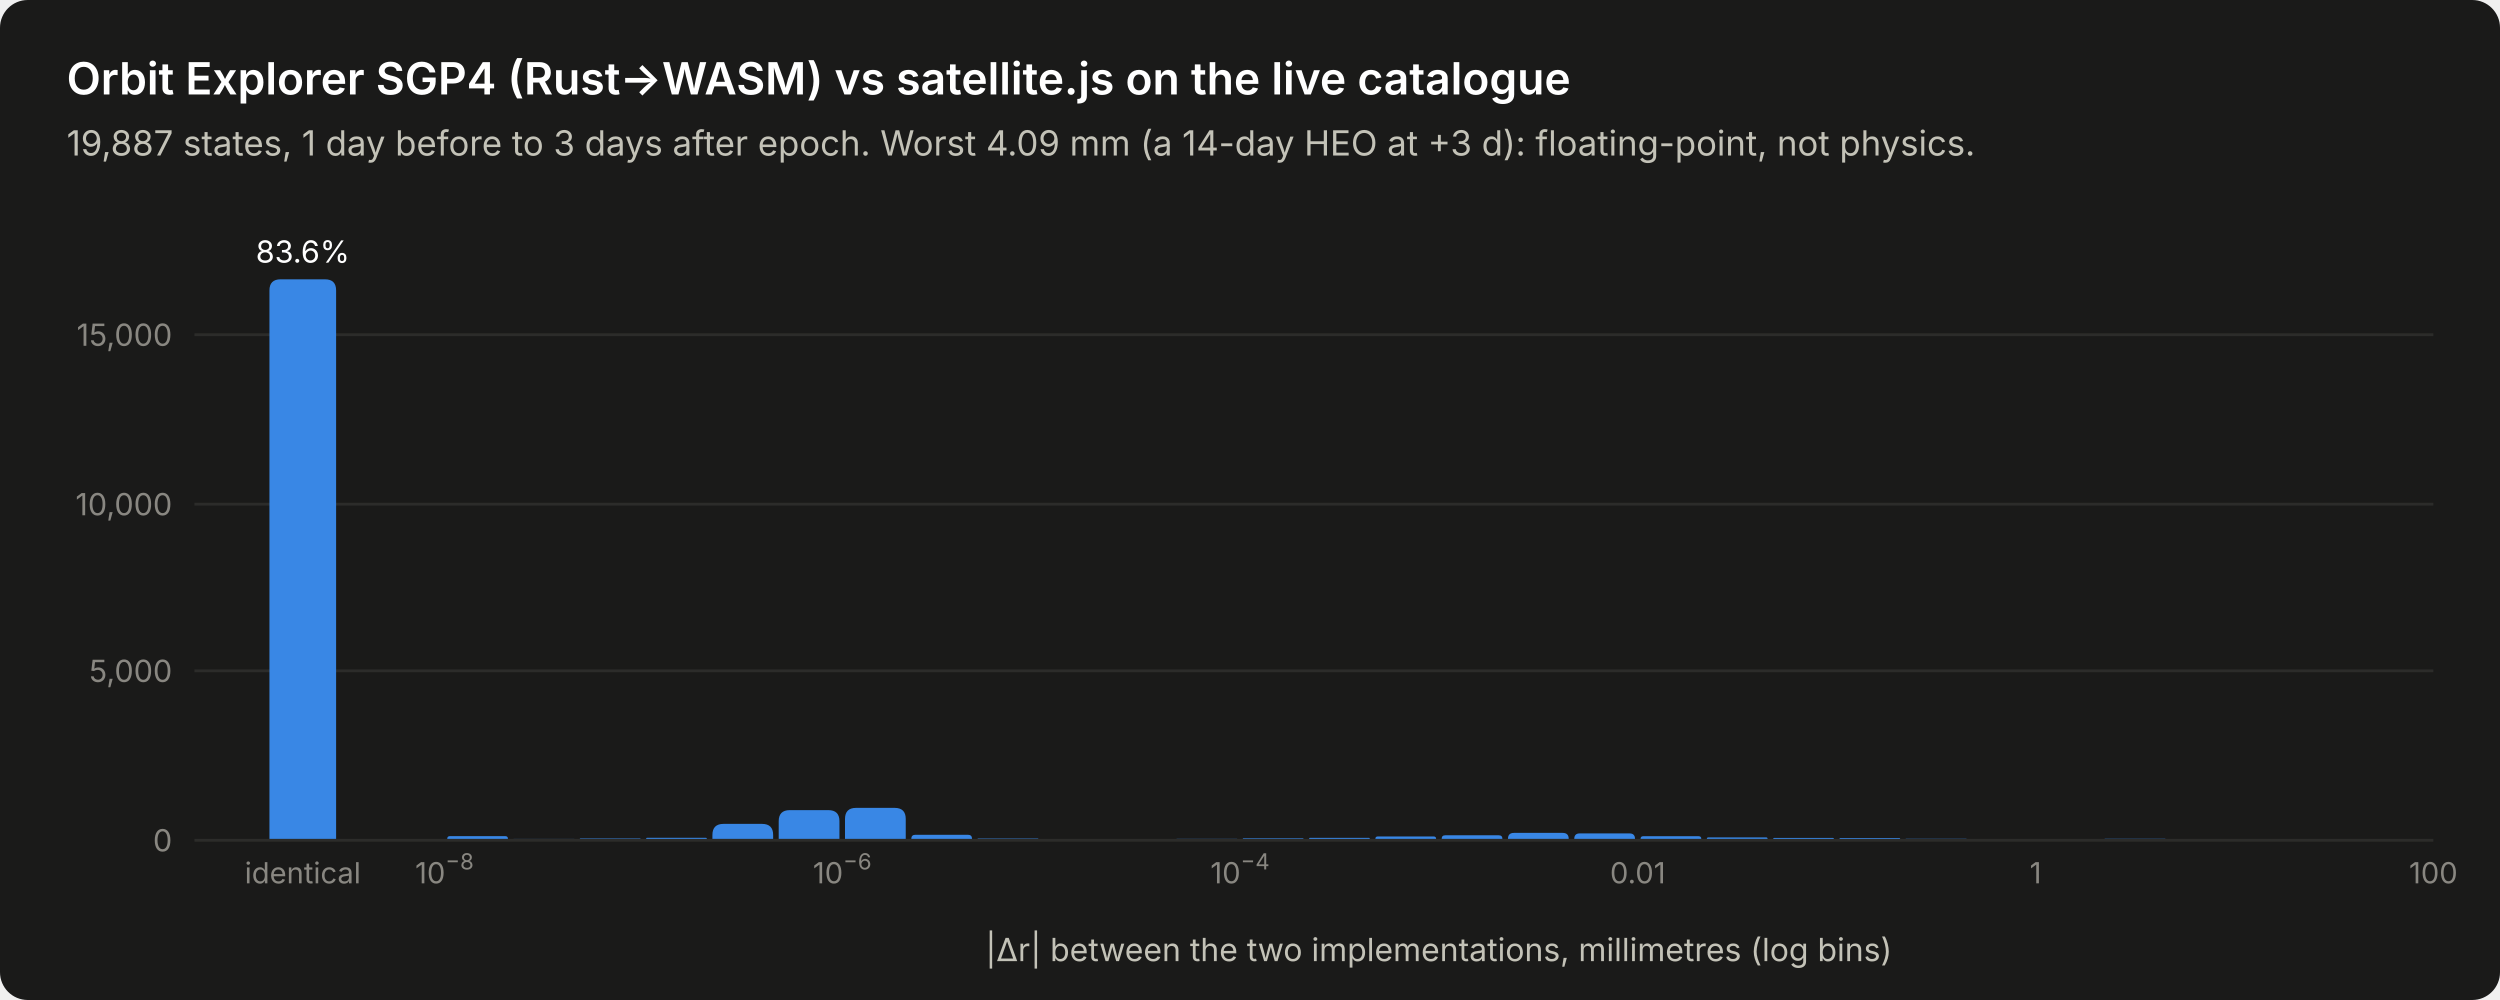
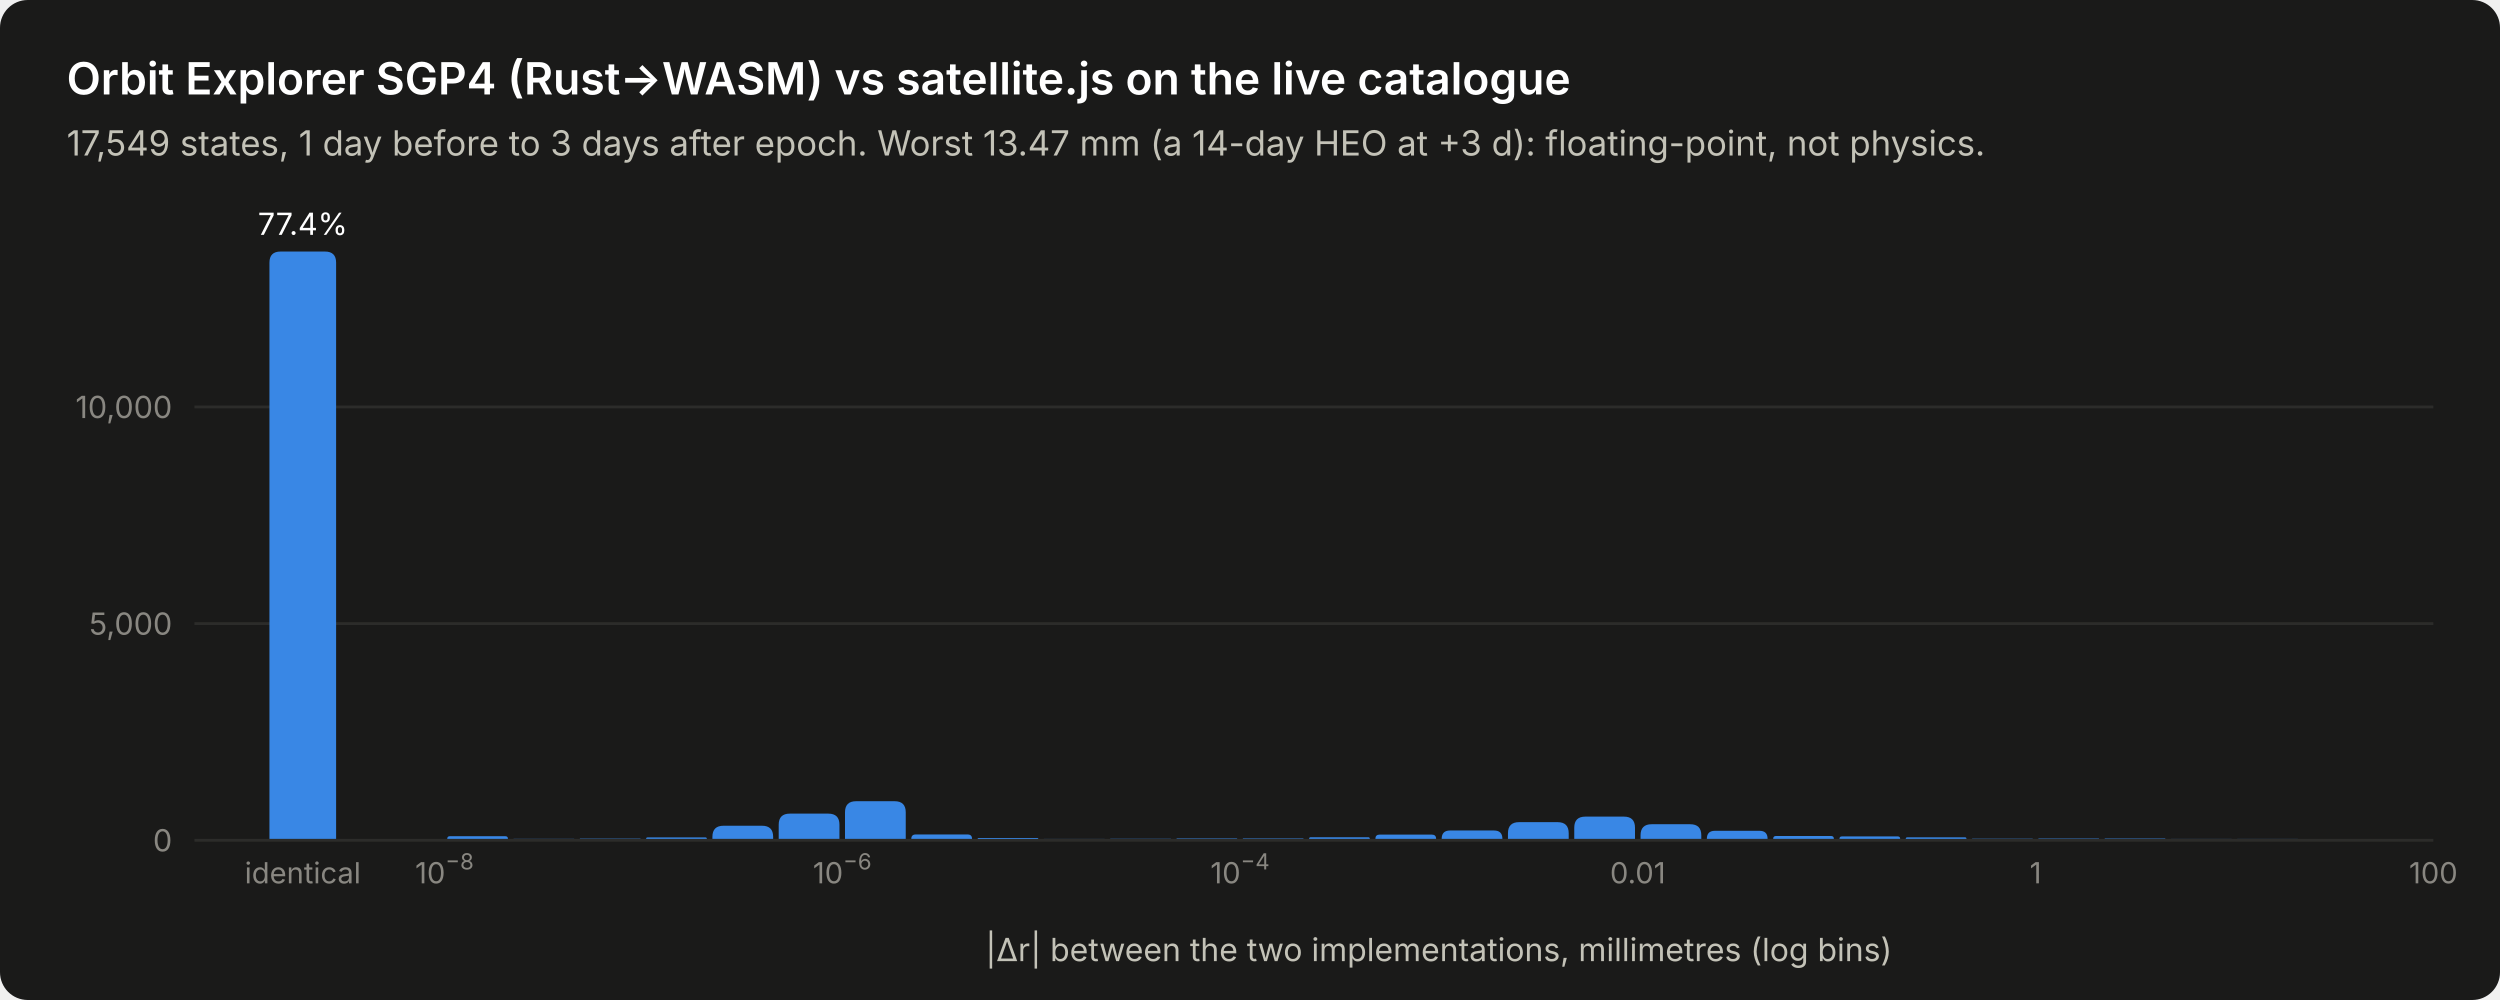
<svg xmlns="http://www.w3.org/2000/svg" width="900" height="360" viewBox="0 0 900 360" font-family="system-ui, -apple-system, 'Segoe UI', sans-serif">
  <rect width="900" height="360" rx="10" fill="#1a1a19" />
  <text x="24" y="34" font-size="16" font-weight="600" fill="#ffffff">Orbit Explorer SGP4 (Rust→WASM) vs satellite.js on the live catalogue</text>
-   <text x="24" y="56" font-size="12.5" fill="#c3c2b7">19,887 states, 1 day before to 3 days after epoch. Worst 4.09 mm (a 14-day HEO at +3 d): floating-point, not physics.</text>
+   <text x="24" y="56" font-size="12.5" fill="#c3c2b7">17,549 states, 1 day before to 3 days after epoch. Worst 13.47 mm (a 14-day HEO at +3 d): floating-point, not physics.</text>
  <line x1="70" x2="876" y1="302.5" y2="302.5" stroke="#2c2c2a" />
  <text x="62" y="306.5" text-anchor="end" font-size="11" fill="#898781">0</text>
-   <line x1="70" x2="876" y1="241.5" y2="241.5" stroke="#2c2c2a" />
-   <text x="62" y="245.5" text-anchor="end" font-size="11" fill="#898781">5,000</text>
-   <line x1="70" x2="876" y1="181.5" y2="181.5" stroke="#2c2c2a" />
-   <text x="62" y="185.5" text-anchor="end" font-size="11" fill="#898781">10,000</text>
-   <line x1="70" x2="876" y1="120.5" y2="120.5" stroke="#2c2c2a" />
-   <text x="62" y="124.5" text-anchor="end" font-size="11" fill="#898781">15,000</text>
-   <path d="M97,302V104.556Q97,100.556 101,100.556H117Q121,100.556 121,104.556V302Z" fill="#3987e5" />
-   <text x="109" y="94.556" text-anchor="middle" font-size="11" fill="#ffffff">83.6%</text>
+   <line x1="70" x2="876" y1="224.5" y2="224.5" stroke="#2c2c2a" />
+   <text x="62" y="228.5" text-anchor="end" font-size="11" fill="#898781">5,000</text>
+   <line x1="70" x2="876" y1="146.5" y2="146.5" stroke="#2c2c2a" />
+   <text x="62" y="150.5" text-anchor="end" font-size="11" fill="#898781">10,000</text>
+   <path d="M97,302V94.556Q97,90.556 101,90.556H117Q121,90.556 121,94.556V302Z" fill="#3987e5" />
+   <text x="109" y="84.556" text-anchor="middle" font-size="11" fill="#ffffff">77.4%</text>
  <text x="109" y="318" text-anchor="middle" font-size="10.5" fill="#898781">identical</text>
-   <path d="M161,302V302Q161,301.007 161.993,301.007H181.874Q182.867,301.007 182.867,302V302Z" fill="#3987e5" />
-   <path d="M184.867,302V302Q184.867,301.976 184.891,301.976H206.709Q206.733,301.976 206.733,302V302Z" fill="#3987e5" />
-   <path d="M208.733,302V302Q208.733,301.83 208.903,301.83H230.43Q230.6,301.83 230.6,302V302Z" fill="#3987e5" />
-   <path d="M232.6,302V302Q232.6,301.612 232.988,301.612H254.079Q254.467,301.612 254.467,302V302Z" fill="#3987e5" />
-   <path d="M256.467,302V300.598Q256.467,296.598 260.467,296.598H274.333Q278.333,296.598 278.333,300.598V302Z" fill="#3987e5" />
-   <path d="M280.333,302V295.645Q280.333,291.645 284.333,291.645H298.2Q302.2,291.645 302.2,295.645V302Z" fill="#3987e5" />
-   <path d="M304.2,302V294.834Q304.2,290.834 308.2,290.834H322.067Q326.067,290.834 326.067,294.834V302Z" fill="#3987e5" />
-   <path d="M328.067,302V302Q328.067,300.522 329.544,300.522H348.456Q349.933,300.522 349.933,302V302Z" fill="#3987e5" />
-   <path d="M351.933,302V302Q351.933,301.843 352.091,301.843H373.643Q373.8,301.843 373.8,302V302Z" fill="#3987e5" />
-   <path d="M375.8,302V302Q375.8,301.988 375.812,301.988H397.655Q397.667,301.988 397.667,302V302Z" fill="#3987e5" />
-   <path d="M399.667,302V302Q399.667,301.988 399.679,301.988H421.521Q421.533,301.988 421.533,302V302Z" fill="#3987e5" />
-   <path d="M423.533,302V302Q423.533,301.952 423.582,301.952H445.352Q445.4,301.952 445.4,302V302Z" fill="#3987e5" />
-   <path d="M447.4,302V302Q447.4,301.782 447.618,301.782H469.049Q469.267,301.782 469.267,302V302Z" fill="#3987e5" />
-   <path d="M471.267,302V302Q471.267,301.625 471.642,301.625H492.758Q493.133,301.625 493.133,302V302Z" fill="#3987e5" />
-   <path d="M495.133,302V302Q495.133,301.128 496.005,301.128H516.128Q517,301.128 517,302V302Z" fill="#3987e5" />
-   <path d="M519,302V302Q519,300.704 520.296,300.704H539.571Q540.867,300.704 540.867,302V302Z" fill="#3987e5" />
-   <path d="M542.867,302V302Q542.867,299.844 545.022,299.844H562.578Q564.733,299.844 564.733,302V302Z" fill="#3987e5" />
-   <path d="M566.733,302V302Q566.733,300.026 568.707,300.026H586.626Q588.6,300.026 588.6,302V302Z" fill="#3987e5" />
-   <path d="M590.6,302V302Q590.6,301.043 591.557,301.043H611.51Q612.467,301.043 612.467,302V302Z" fill="#3987e5" />
-   <path d="M614.467,302V302Q614.467,301.467 615,301.467H635.8Q636.333,301.467 636.333,302V302Z" fill="#3987e5" />
-   <path d="M638.333,302V302Q638.333,301.661 638.672,301.661H659.861Q660.2,301.661 660.2,302V302Z" fill="#3987e5" />
-   <path d="M662.2,302V302Q662.2,301.697 662.503,301.697H683.764Q684.067,301.697 684.067,302V302Z" fill="#3987e5" />
-   <path d="M686.067,302V302Q686.067,301.915 686.151,301.915H707.849Q707.933,301.915 707.933,302V302Z" fill="#3987e5" />
-   <path d="M709.933,302V302Q709.933,301.988 709.945,301.988H731.788Q731.8,301.988 731.8,302V302Z" fill="#3987e5" />
-   <path d="M757.667,302V302Q757.667,301.915 757.751,301.915H779.449Q779.533,301.915 779.533,302V302Z" fill="#3987e5" />
+   <path d="M161,302V302Q161,301.035 161.965,301.035H181.901Q182.867,301.035 182.867,302V302Z" fill="#3987e5" />
+   <path d="M184.867,302V302Q184.867,301.938 184.929,301.938H206.671Q206.733,301.938 206.733,302V302Z" fill="#3987e5" />
+   <path d="M208.733,302V302Q208.733,301.86 208.873,301.86H230.46Q230.6,301.86 230.6,302V302Z" fill="#3987e5" />
+   <path d="M232.6,302V302Q232.6,301.471 233.129,301.471H253.937Q254.467,301.471 254.467,302V302Z" fill="#3987e5" />
+   <path d="M256.467,302V301.266Q256.467,297.266 260.467,297.266H274.333Q278.333,297.266 278.333,301.266V302Z" fill="#3987e5" />
+   <path d="M280.333,302V296.906Q280.333,292.906 284.333,292.906H298.2Q302.2,292.906 302.2,296.906V302Z" fill="#3987e5" />
+   <path d="M304.2,302V292.437Q304.2,288.437 308.2,288.437H322.067Q326.067,288.437 326.067,292.437V302Z" fill="#3987e5" />
+   <path d="M328.067,302V302Q328.067,300.412 329.655,300.412H348.345Q349.933,300.412 349.933,302V302Z" fill="#3987e5" />
+   <path d="M351.933,302V302Q351.933,301.673 352.26,301.673H373.473Q373.8,301.673 373.8,302V302Z" fill="#3987e5" />
+   <path d="M375.8,302V302Q375.8,301.969 375.831,301.969H397.636Q397.667,301.969 397.667,302V302Z" fill="#3987e5" />
+   <path d="M399.667,302V302Q399.667,301.922 399.745,301.922H421.455Q421.533,301.922 421.533,302V302Z" fill="#3987e5" />
+   <path d="M423.533,302V302Q423.533,301.829 423.705,301.829H445.229Q445.4,301.829 445.4,302V302Z" fill="#3987e5" />
+   <path d="M447.4,302V302Q447.4,301.813 447.587,301.813H469.08Q469.267,301.813 469.267,302V302Z" fill="#3987e5" />
+   <path d="M471.267,302V302Q471.267,301.408 471.858,301.408H492.542Q493.133,301.408 493.133,302V302Z" fill="#3987e5" />
+   <path d="M495.133,302V302Q495.133,300.458 496.675,300.458H515.458Q517,300.458 517,302V302Z" fill="#3987e5" />
+   <path d="M519,302V302Q519,298.979 522.021,298.979H537.846Q540.867,298.979 540.867,302V302Z" fill="#3987e5" />
+   <path d="M542.867,302V299.974Q542.867,295.974 546.867,295.974H560.733Q564.733,295.974 564.733,299.974V302Z" fill="#3987e5" />
+   <path d="M566.733,302V297.981Q566.733,293.981 570.733,293.981H584.6Q588.6,293.981 588.6,297.981V302Z" fill="#3987e5" />
+   <path d="M590.6,302V300.721Q590.6,296.721 594.6,296.721H608.467Q612.467,296.721 612.467,300.721V302Z" fill="#3987e5" />
+   <path d="M614.467,302V302Q614.467,299.088 617.379,299.088H633.421Q636.333,299.088 636.333,302V302Z" fill="#3987e5" />
+   <path d="M638.333,302V302Q638.333,300.957 639.377,300.957H659.157Q660.2,300.957 660.2,302V302Z" fill="#3987e5" />
+   <path d="M662.2,302V302Q662.2,301.112 663.088,301.112H683.179Q684.067,301.112 684.067,302V302Z" fill="#3987e5" />
+   <path d="M686.067,302V302Q686.067,301.439 686.627,301.439H707.373Q707.933,301.439 707.933,302V302Z" fill="#3987e5" />
+   <path d="M709.933,302V302Q709.933,301.907 710.027,301.907H731.707Q731.8,301.907 731.8,302V302Z" fill="#3987e5" />
+   <path d="M733.8,302V302Q733.8,301.844 733.956,301.844H755.511Q755.667,301.844 755.667,302V302Z" fill="#3987e5" />
+   <path d="M757.667,302V302Q757.667,301.844 757.822,301.844H779.378Q779.533,301.844 779.533,302V302Z" fill="#3987e5" />
+   <path d="M781.533,302V302Q781.533,301.969 781.564,301.969H803.369Q803.4,301.969 803.4,302V302Z" fill="#3987e5" />
+   <path d="M805.4,302V302Q805.4,301.969 805.431,301.969H827.236Q827.267,301.969 827.267,302V302Z" fill="#3987e5" />
  <text x="160" y="318" text-anchor="middle" font-size="10.5" fill="#898781">10<tspan dy="-5" font-size="8">−8</tspan>
  </text>
  <text x="303.2" y="318" text-anchor="middle" font-size="10.5" fill="#898781">10<tspan dy="-5" font-size="8">−6</tspan>
  </text>
  <text x="446.4" y="318" text-anchor="middle" font-size="10.5" fill="#898781">10<tspan dy="-5" font-size="8">−4</tspan>
  </text>
  <text x="589.6" y="318" text-anchor="middle" font-size="10.5" fill="#898781">0.01</text>
  <text x="732.8" y="318" text-anchor="middle" font-size="10.5" fill="#898781">1</text>
  <text x="876" y="318" text-anchor="middle" font-size="10.5" fill="#898781">100</text>
  <text x="518" y="346" text-anchor="middle" font-size="11.5" fill="#c3c2b7">|Δr| between the two implementations, millimetres (log bins)</text>
</svg>
